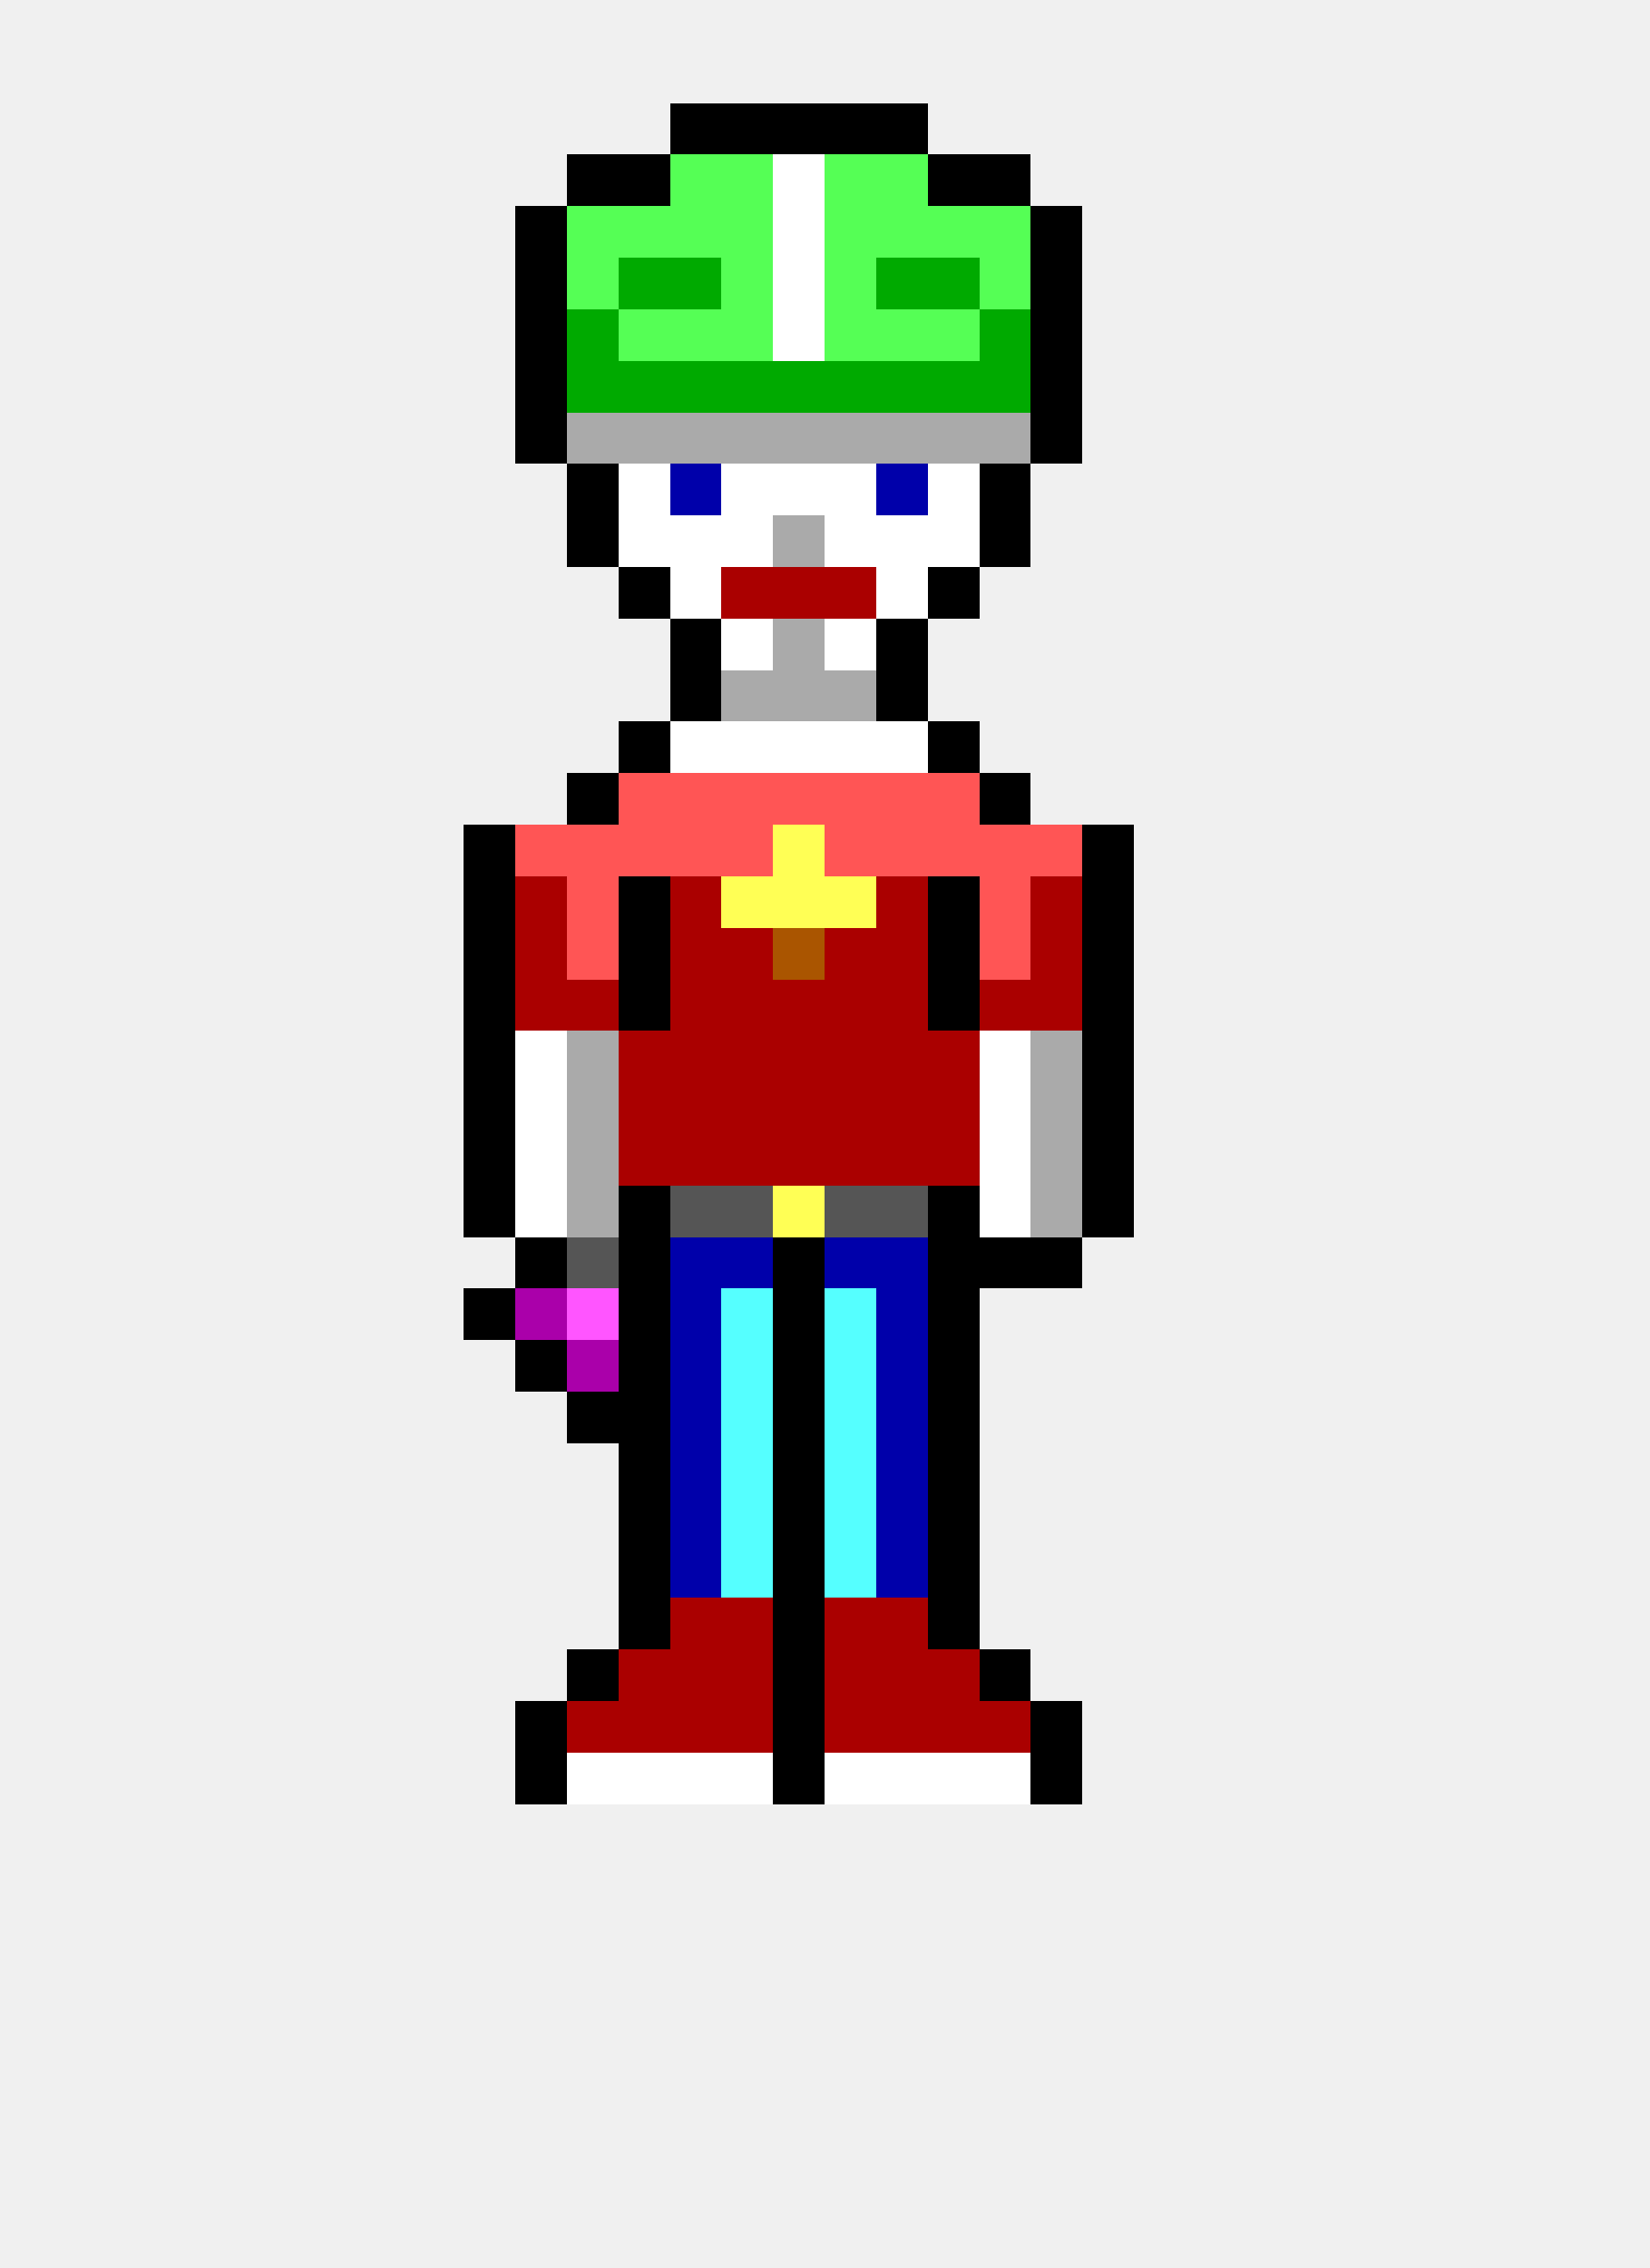
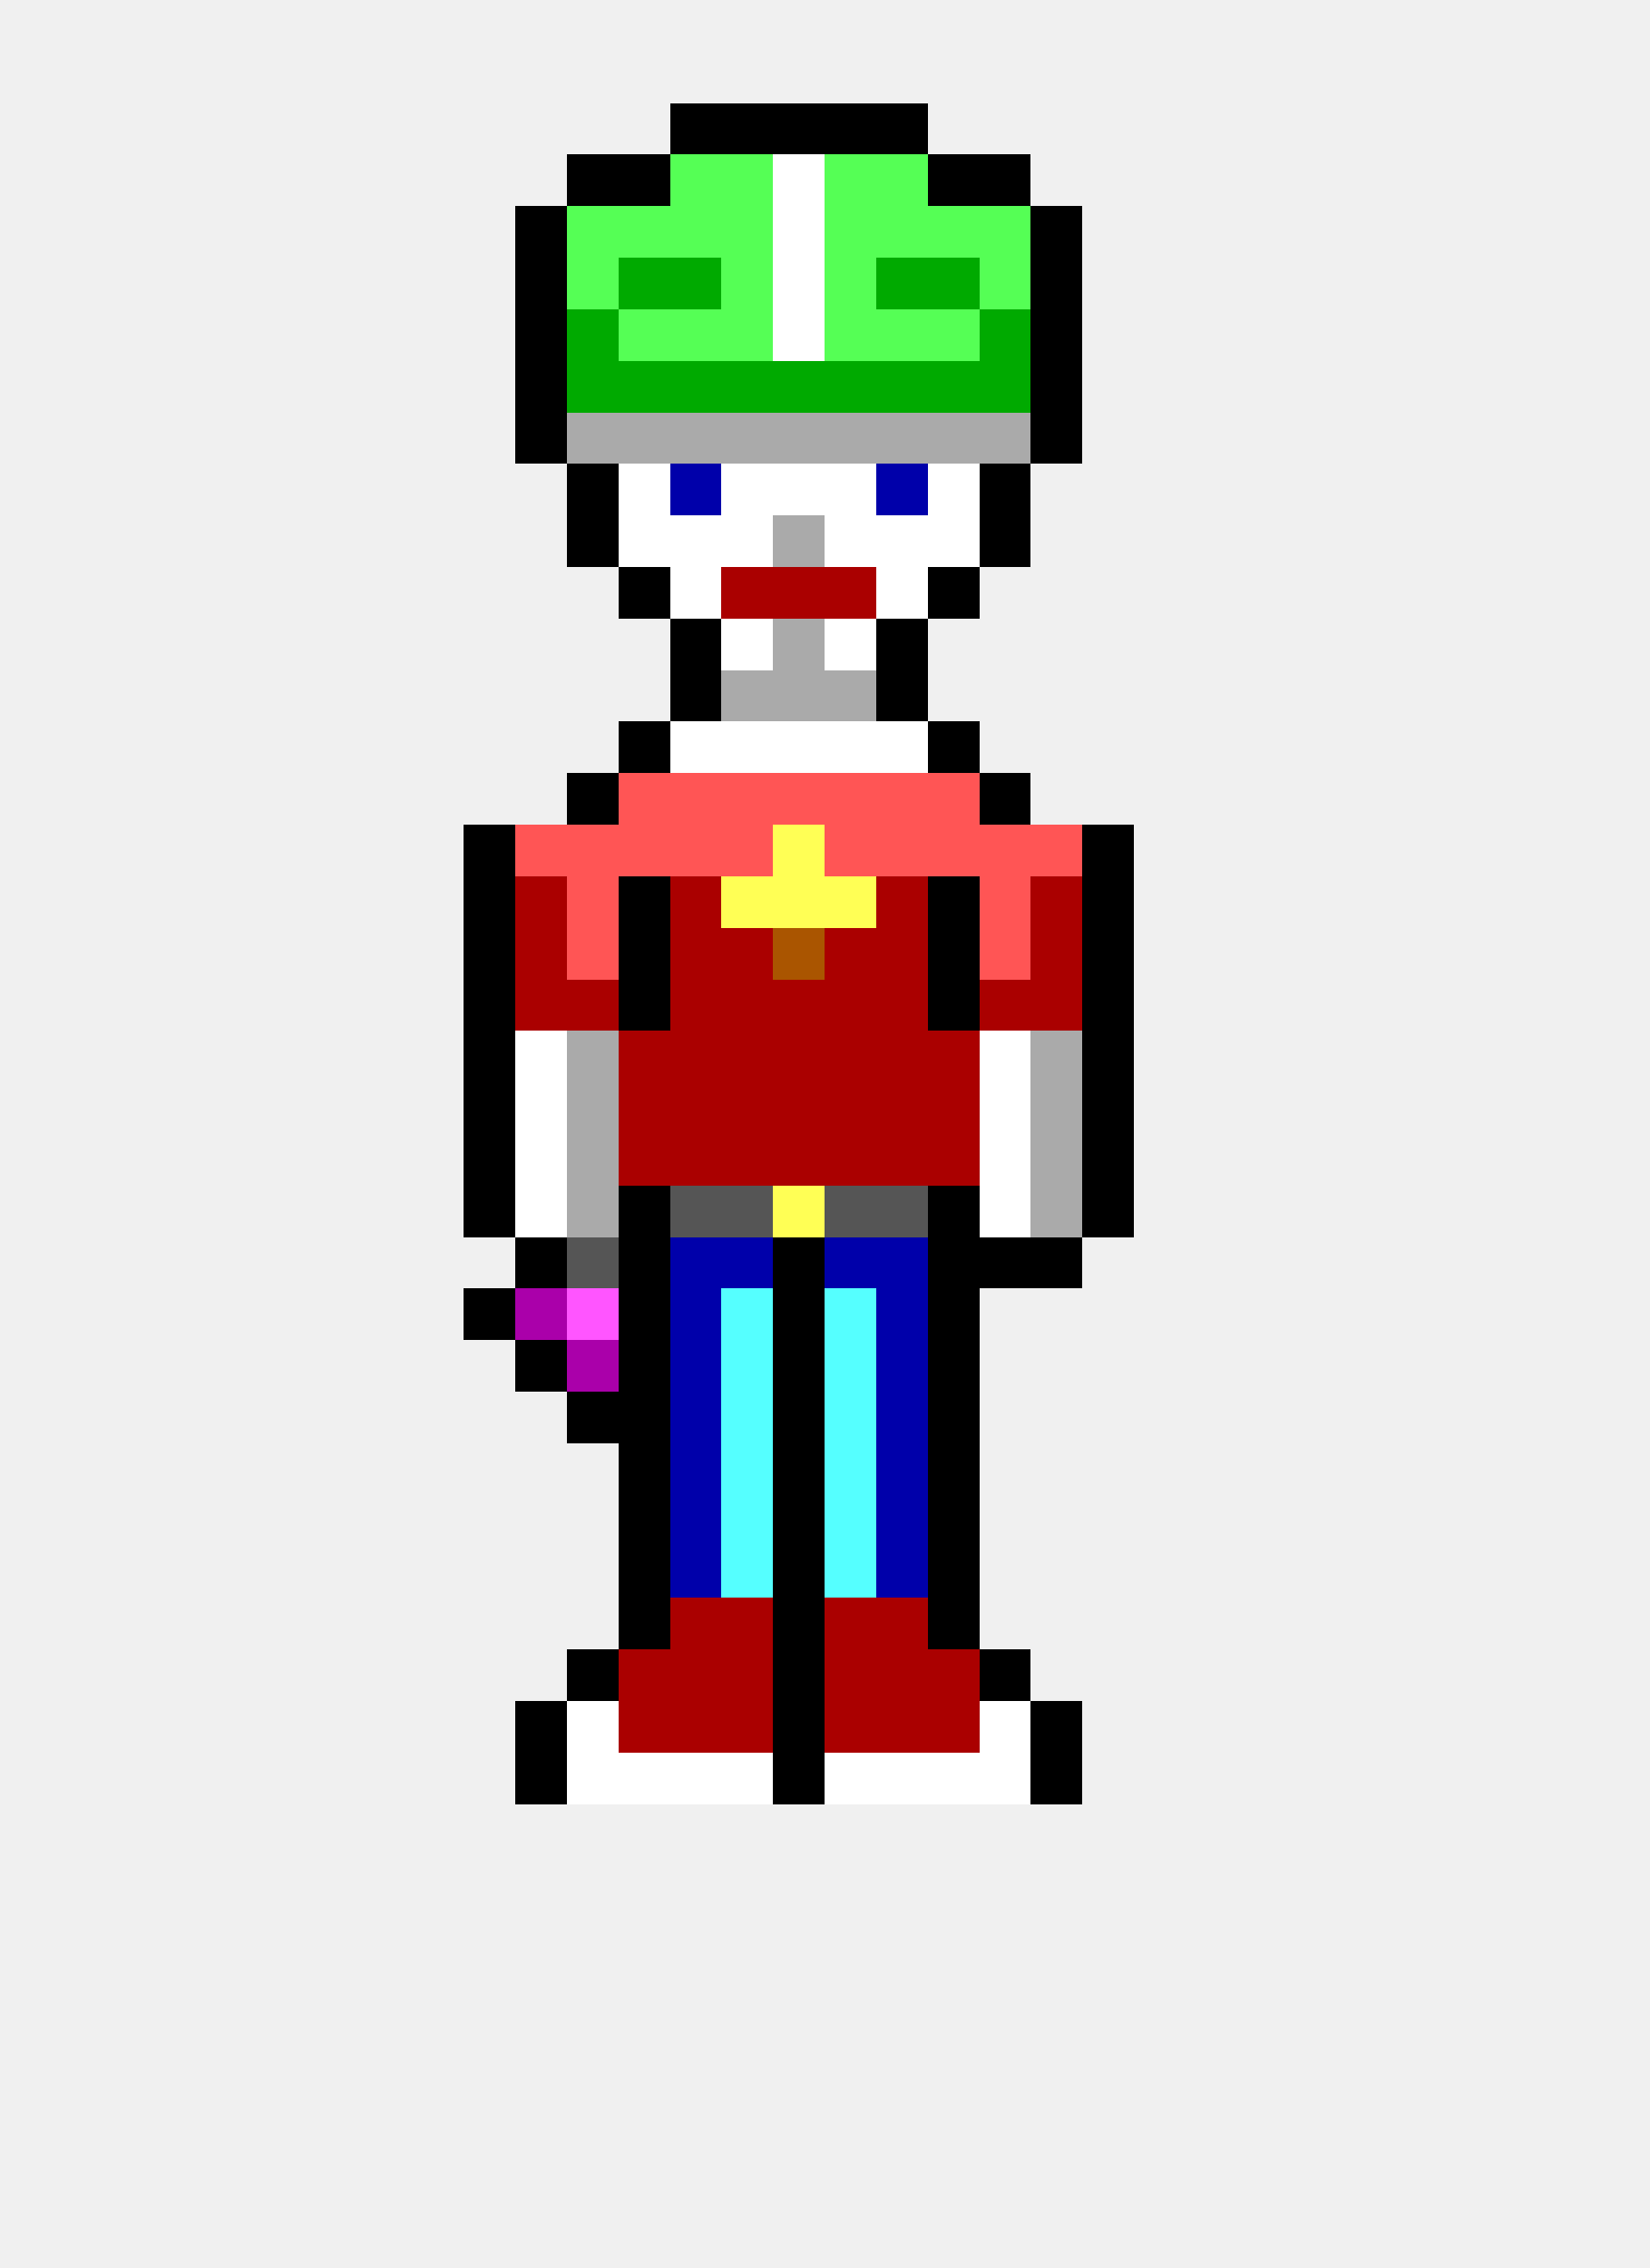
<svg xmlns="http://www.w3.org/2000/svg" width="32" height="44" viewBox="0 0 32 44" shape-rendering="crispEdges">
  <rect x="13" y="2" width="1" height="1" fill="#000000" />
  <rect x="14" y="2" width="1" height="1" fill="#000000" />
  <rect x="15" y="2" width="1" height="1" fill="#000000" />
  <rect x="16" y="2" width="1" height="1" fill="#000000" />
  <rect x="17" y="2" width="1" height="1" fill="#000000" />
  <rect x="11" y="3" width="1" height="1" fill="#000000" />
  <rect x="12" y="3" width="1" height="1" fill="#000000" />
  <rect x="13" y="3" width="1" height="1" fill="#55ff55" />
  <rect x="14" y="3" width="1" height="1" fill="#55ff55" />
  <rect x="15" y="3" width="1" height="1" fill="#ffffff" />
  <rect x="16" y="3" width="1" height="1" fill="#55ff55" />
  <rect x="17" y="3" width="1" height="1" fill="#55ff55" />
  <rect x="18" y="3" width="1" height="1" fill="#000000" />
  <rect x="19" y="3" width="1" height="1" fill="#000000" />
  <rect x="10" y="4" width="1" height="1" fill="#000000" />
  <rect x="11" y="4" width="1" height="1" fill="#55ff55" />
  <rect x="12" y="4" width="1" height="1" fill="#55ff55" />
  <rect x="13" y="4" width="1" height="1" fill="#55ff55" />
  <rect x="14" y="4" width="1" height="1" fill="#55ff55" />
  <rect x="15" y="4" width="1" height="1" fill="#ffffff" />
  <rect x="16" y="4" width="1" height="1" fill="#55ff55" />
  <rect x="17" y="4" width="1" height="1" fill="#55ff55" />
  <rect x="18" y="4" width="1" height="1" fill="#55ff55" />
  <rect x="19" y="4" width="1" height="1" fill="#55ff55" />
  <rect x="20" y="4" width="1" height="1" fill="#000000" />
  <rect x="10" y="5" width="1" height="1" fill="#000000" />
  <rect x="11" y="5" width="1" height="1" fill="#55ff55" />
  <rect x="12" y="5" width="1" height="1" fill="#00aa00" />
  <rect x="13" y="5" width="1" height="1" fill="#00aa00" />
  <rect x="14" y="5" width="1" height="1" fill="#55ff55" />
  <rect x="15" y="5" width="1" height="1" fill="#ffffff" />
  <rect x="16" y="5" width="1" height="1" fill="#55ff55" />
  <rect x="17" y="5" width="1" height="1" fill="#00aa00" />
  <rect x="18" y="5" width="1" height="1" fill="#00aa00" />
  <rect x="19" y="5" width="1" height="1" fill="#55ff55" />
  <rect x="20" y="5" width="1" height="1" fill="#000000" />
  <rect x="10" y="6" width="1" height="1" fill="#000000" />
  <rect x="11" y="6" width="1" height="1" fill="#00aa00" />
  <rect x="12" y="6" width="1" height="1" fill="#55ff55" />
  <rect x="13" y="6" width="1" height="1" fill="#55ff55" />
  <rect x="14" y="6" width="1" height="1" fill="#55ff55" />
  <rect x="15" y="6" width="1" height="1" fill="#ffffff" />
  <rect x="16" y="6" width="1" height="1" fill="#55ff55" />
  <rect x="17" y="6" width="1" height="1" fill="#55ff55" />
  <rect x="18" y="6" width="1" height="1" fill="#55ff55" />
  <rect x="19" y="6" width="1" height="1" fill="#00aa00" />
  <rect x="20" y="6" width="1" height="1" fill="#000000" />
  <rect x="10" y="7" width="1" height="1" fill="#000000" />
  <rect x="11" y="7" width="1" height="1" fill="#00aa00" />
  <rect x="12" y="7" width="1" height="1" fill="#00aa00" />
  <rect x="13" y="7" width="1" height="1" fill="#00aa00" />
  <rect x="14" y="7" width="1" height="1" fill="#00aa00" />
  <rect x="15" y="7" width="1" height="1" fill="#00aa00" />
  <rect x="16" y="7" width="1" height="1" fill="#00aa00" />
  <rect x="17" y="7" width="1" height="1" fill="#00aa00" />
  <rect x="18" y="7" width="1" height="1" fill="#00aa00" />
  <rect x="19" y="7" width="1" height="1" fill="#00aa00" />
  <rect x="20" y="7" width="1" height="1" fill="#000000" />
  <rect x="10" y="8" width="1" height="1" fill="#000000" />
  <rect x="11" y="8" width="1" height="1" fill="#aaaaaa" />
  <rect x="12" y="8" width="1" height="1" fill="#aaaaaa" />
  <rect x="13" y="8" width="1" height="1" fill="#aaaaaa" />
  <rect x="14" y="8" width="1" height="1" fill="#aaaaaa" />
  <rect x="15" y="8" width="1" height="1" fill="#aaaaaa" />
  <rect x="16" y="8" width="1" height="1" fill="#aaaaaa" />
  <rect x="17" y="8" width="1" height="1" fill="#aaaaaa" />
  <rect x="18" y="8" width="1" height="1" fill="#aaaaaa" />
  <rect x="19" y="8" width="1" height="1" fill="#aaaaaa" />
  <rect x="20" y="8" width="1" height="1" fill="#000000" />
  <rect x="11" y="9" width="1" height="1" fill="#000000" />
  <rect x="12" y="9" width="1" height="1" fill="#ffffff" />
  <rect x="13" y="9" width="1" height="1" fill="#0000aa" />
  <rect x="14" y="9" width="1" height="1" fill="#ffffff" />
  <rect x="15" y="9" width="1" height="1" fill="#ffffff" />
  <rect x="16" y="9" width="1" height="1" fill="#ffffff" />
  <rect x="17" y="9" width="1" height="1" fill="#0000aa" />
  <rect x="18" y="9" width="1" height="1" fill="#ffffff" />
  <rect x="19" y="9" width="1" height="1" fill="#000000" />
  <rect x="11" y="10" width="1" height="1" fill="#000000" />
  <rect x="12" y="10" width="1" height="1" fill="#ffffff" />
  <rect x="13" y="10" width="1" height="1" fill="#ffffff" />
  <rect x="14" y="10" width="1" height="1" fill="#ffffff" />
  <rect x="15" y="10" width="1" height="1" fill="#aaaaaa" />
  <rect x="16" y="10" width="1" height="1" fill="#ffffff" />
  <rect x="17" y="10" width="1" height="1" fill="#ffffff" />
  <rect x="18" y="10" width="1" height="1" fill="#ffffff" />
  <rect x="19" y="10" width="1" height="1" fill="#000000" />
  <rect x="12" y="11" width="1" height="1" fill="#000000" />
  <rect x="13" y="11" width="1" height="1" fill="#ffffff" />
  <rect x="14" y="11" width="1" height="1" fill="#aa0000" />
  <rect x="15" y="11" width="1" height="1" fill="#aa0000" />
  <rect x="16" y="11" width="1" height="1" fill="#aa0000" />
  <rect x="17" y="11" width="1" height="1" fill="#ffffff" />
  <rect x="18" y="11" width="1" height="1" fill="#000000" />
  <rect x="13" y="12" width="1" height="1" fill="#000000" />
  <rect x="14" y="12" width="1" height="1" fill="#ffffff" />
  <rect x="15" y="12" width="1" height="1" fill="#aaaaaa" />
  <rect x="16" y="12" width="1" height="1" fill="#ffffff" />
  <rect x="17" y="12" width="1" height="1" fill="#000000" />
  <rect x="13" y="13" width="1" height="1" fill="#000000" />
  <rect x="14" y="13" width="1" height="1" fill="#aaaaaa" />
  <rect x="15" y="13" width="1" height="1" fill="#aaaaaa" />
  <rect x="16" y="13" width="1" height="1" fill="#aaaaaa" />
  <rect x="17" y="13" width="1" height="1" fill="#000000" />
  <rect x="12" y="14" width="1" height="1" fill="#000000" />
  <rect x="13" y="14" width="1" height="1" fill="#ffffff" />
  <rect x="14" y="14" width="1" height="1" fill="#ffffff" />
  <rect x="15" y="14" width="1" height="1" fill="#ffffff" />
  <rect x="16" y="14" width="1" height="1" fill="#ffffff" />
  <rect x="17" y="14" width="1" height="1" fill="#ffffff" />
  <rect x="18" y="14" width="1" height="1" fill="#000000" />
  <rect x="11" y="15" width="1" height="1" fill="#000000" />
  <rect x="12" y="15" width="1" height="1" fill="#ff5555" />
  <rect x="13" y="15" width="1" height="1" fill="#ff5555" />
  <rect x="14" y="15" width="1" height="1" fill="#ff5555" />
  <rect x="15" y="15" width="1" height="1" fill="#ff5555" />
  <rect x="16" y="15" width="1" height="1" fill="#ff5555" />
  <rect x="17" y="15" width="1" height="1" fill="#ff5555" />
  <rect x="18" y="15" width="1" height="1" fill="#ff5555" />
  <rect x="19" y="15" width="1" height="1" fill="#000000" />
  <rect x="9" y="16" width="1" height="1" fill="#000000" />
  <rect x="10" y="16" width="1" height="1" fill="#ff5555" />
  <rect x="11" y="16" width="1" height="1" fill="#ff5555" />
  <rect x="12" y="16" width="1" height="1" fill="#ff5555" />
  <rect x="13" y="16" width="1" height="1" fill="#ff5555" />
  <rect x="14" y="16" width="1" height="1" fill="#ff5555" />
  <rect x="15" y="16" width="1" height="1" fill="#ffff55" />
  <rect x="16" y="16" width="1" height="1" fill="#ff5555" />
  <rect x="17" y="16" width="1" height="1" fill="#ff5555" />
  <rect x="18" y="16" width="1" height="1" fill="#ff5555" />
  <rect x="19" y="16" width="1" height="1" fill="#ff5555" />
  <rect x="20" y="16" width="1" height="1" fill="#ff5555" />
  <rect x="21" y="16" width="1" height="1" fill="#000000" />
  <rect x="9" y="17" width="1" height="1" fill="#000000" />
  <rect x="10" y="17" width="1" height="1" fill="#aa0000" />
  <rect x="11" y="17" width="1" height="1" fill="#ff5555" />
  <rect x="12" y="17" width="1" height="1" fill="#000000" />
  <rect x="13" y="17" width="1" height="1" fill="#aa0000" />
  <rect x="14" y="17" width="1" height="1" fill="#ffff55" />
  <rect x="15" y="17" width="1" height="1" fill="#ffff55" />
  <rect x="16" y="17" width="1" height="1" fill="#ffff55" />
  <rect x="17" y="17" width="1" height="1" fill="#aa0000" />
  <rect x="18" y="17" width="1" height="1" fill="#000000" />
  <rect x="19" y="17" width="1" height="1" fill="#ff5555" />
  <rect x="20" y="17" width="1" height="1" fill="#aa0000" />
  <rect x="21" y="17" width="1" height="1" fill="#000000" />
  <rect x="9" y="18" width="1" height="1" fill="#000000" />
  <rect x="10" y="18" width="1" height="1" fill="#aa0000" />
  <rect x="11" y="18" width="1" height="1" fill="#ff5555" />
  <rect x="12" y="18" width="1" height="1" fill="#000000" />
  <rect x="13" y="18" width="1" height="1" fill="#aa0000" />
  <rect x="14" y="18" width="1" height="1" fill="#aa0000" />
  <rect x="15" y="18" width="1" height="1" fill="#aa5500" />
  <rect x="16" y="18" width="1" height="1" fill="#aa0000" />
  <rect x="17" y="18" width="1" height="1" fill="#aa0000" />
  <rect x="18" y="18" width="1" height="1" fill="#000000" />
  <rect x="19" y="18" width="1" height="1" fill="#ff5555" />
  <rect x="20" y="18" width="1" height="1" fill="#aa0000" />
  <rect x="21" y="18" width="1" height="1" fill="#000000" />
  <rect x="9" y="19" width="1" height="1" fill="#000000" />
  <rect x="10" y="19" width="1" height="1" fill="#aa0000" />
  <rect x="11" y="19" width="1" height="1" fill="#aa0000" />
  <rect x="12" y="19" width="1" height="1" fill="#000000" />
  <rect x="13" y="19" width="1" height="1" fill="#aa0000" />
  <rect x="14" y="19" width="1" height="1" fill="#aa0000" />
  <rect x="15" y="19" width="1" height="1" fill="#aa0000" />
  <rect x="16" y="19" width="1" height="1" fill="#aa0000" />
  <rect x="17" y="19" width="1" height="1" fill="#aa0000" />
  <rect x="18" y="19" width="1" height="1" fill="#000000" />
  <rect x="19" y="19" width="1" height="1" fill="#aa0000" />
  <rect x="20" y="19" width="1" height="1" fill="#aa0000" />
  <rect x="21" y="19" width="1" height="1" fill="#000000" />
  <rect x="9" y="20" width="1" height="1" fill="#000000" />
  <rect x="10" y="20" width="1" height="1" fill="#ffffff" />
  <rect x="11" y="20" width="1" height="1" fill="#aaaaaa" />
  <rect x="12" y="20" width="1" height="1" fill="#aa0000" />
  <rect x="13" y="20" width="1" height="1" fill="#aa0000" />
  <rect x="14" y="20" width="1" height="1" fill="#aa0000" />
  <rect x="15" y="20" width="1" height="1" fill="#aa0000" />
  <rect x="16" y="20" width="1" height="1" fill="#aa0000" />
  <rect x="17" y="20" width="1" height="1" fill="#aa0000" />
  <rect x="18" y="20" width="1" height="1" fill="#aa0000" />
  <rect x="19" y="20" width="1" height="1" fill="#ffffff" />
  <rect x="20" y="20" width="1" height="1" fill="#aaaaaa" />
  <rect x="21" y="20" width="1" height="1" fill="#000000" />
  <rect x="9" y="21" width="1" height="1" fill="#000000" />
  <rect x="10" y="21" width="1" height="1" fill="#ffffff" />
  <rect x="11" y="21" width="1" height="1" fill="#aaaaaa" />
  <rect x="12" y="21" width="1" height="1" fill="#aa0000" />
  <rect x="13" y="21" width="1" height="1" fill="#aa0000" />
  <rect x="14" y="21" width="1" height="1" fill="#aa0000" />
  <rect x="15" y="21" width="1" height="1" fill="#aa0000" />
  <rect x="16" y="21" width="1" height="1" fill="#aa0000" />
  <rect x="17" y="21" width="1" height="1" fill="#aa0000" />
  <rect x="18" y="21" width="1" height="1" fill="#aa0000" />
  <rect x="19" y="21" width="1" height="1" fill="#ffffff" />
  <rect x="20" y="21" width="1" height="1" fill="#aaaaaa" />
  <rect x="21" y="21" width="1" height="1" fill="#000000" />
  <rect x="9" y="22" width="1" height="1" fill="#000000" />
  <rect x="10" y="22" width="1" height="1" fill="#ffffff" />
  <rect x="11" y="22" width="1" height="1" fill="#aaaaaa" />
  <rect x="12" y="22" width="1" height="1" fill="#aa0000" />
  <rect x="13" y="22" width="1" height="1" fill="#aa0000" />
  <rect x="14" y="22" width="1" height="1" fill="#aa0000" />
  <rect x="15" y="22" width="1" height="1" fill="#aa0000" />
  <rect x="16" y="22" width="1" height="1" fill="#aa0000" />
  <rect x="17" y="22" width="1" height="1" fill="#aa0000" />
  <rect x="18" y="22" width="1" height="1" fill="#aa0000" />
  <rect x="19" y="22" width="1" height="1" fill="#ffffff" />
  <rect x="20" y="22" width="1" height="1" fill="#aaaaaa" />
  <rect x="21" y="22" width="1" height="1" fill="#000000" />
  <rect x="9" y="23" width="1" height="1" fill="#000000" />
  <rect x="10" y="23" width="1" height="1" fill="#ffffff" />
  <rect x="11" y="23" width="1" height="1" fill="#aaaaaa" />
  <rect x="12" y="23" width="1" height="1" fill="#000000" />
  <rect x="13" y="23" width="1" height="1" fill="#555555" />
  <rect x="14" y="23" width="1" height="1" fill="#555555" />
  <rect x="15" y="23" width="1" height="1" fill="#ffff55" />
  <rect x="16" y="23" width="1" height="1" fill="#555555" />
  <rect x="17" y="23" width="1" height="1" fill="#555555" />
  <rect x="18" y="23" width="1" height="1" fill="#000000" />
  <rect x="19" y="23" width="1" height="1" fill="#ffffff" />
  <rect x="20" y="23" width="1" height="1" fill="#aaaaaa" />
  <rect x="21" y="23" width="1" height="1" fill="#000000" />
  <rect x="10" y="24" width="1" height="1" fill="#000000" />
  <rect x="11" y="24" width="1" height="1" fill="#555555" />
  <rect x="12" y="24" width="1" height="1" fill="#000000" />
  <rect x="13" y="24" width="1" height="1" fill="#0000aa" />
  <rect x="14" y="24" width="1" height="1" fill="#0000aa" />
  <rect x="15" y="24" width="1" height="1" fill="#000000" />
  <rect x="16" y="24" width="1" height="1" fill="#0000aa" />
  <rect x="17" y="24" width="1" height="1" fill="#0000aa" />
  <rect x="18" y="24" width="1" height="1" fill="#000000" />
  <rect x="19" y="24" width="1" height="1" fill="#000000" />
  <rect x="20" y="24" width="1" height="1" fill="#000000" />
  <rect x="9" y="25" width="1" height="1" fill="#000000" />
  <rect x="10" y="25" width="1" height="1" fill="#aa00aa" />
  <rect x="11" y="25" width="1" height="1" fill="#ff55ff" />
  <rect x="12" y="25" width="1" height="1" fill="#000000" />
  <rect x="13" y="25" width="1" height="1" fill="#0000aa" />
  <rect x="14" y="25" width="1" height="1" fill="#55ffff" />
  <rect x="15" y="25" width="1" height="1" fill="#000000" />
  <rect x="16" y="25" width="1" height="1" fill="#55ffff" />
  <rect x="17" y="25" width="1" height="1" fill="#0000aa" />
  <rect x="18" y="25" width="1" height="1" fill="#000000" />
  <rect x="10" y="26" width="1" height="1" fill="#000000" />
  <rect x="11" y="26" width="1" height="1" fill="#aa00aa" />
  <rect x="12" y="26" width="1" height="1" fill="#000000" />
  <rect x="13" y="26" width="1" height="1" fill="#0000aa" />
  <rect x="14" y="26" width="1" height="1" fill="#55ffff" />
  <rect x="15" y="26" width="1" height="1" fill="#000000" />
  <rect x="16" y="26" width="1" height="1" fill="#55ffff" />
  <rect x="17" y="26" width="1" height="1" fill="#0000aa" />
  <rect x="18" y="26" width="1" height="1" fill="#000000" />
  <rect x="11" y="27" width="1" height="1" fill="#000000" />
  <rect x="12" y="27" width="1" height="1" fill="#000000" />
  <rect x="13" y="27" width="1" height="1" fill="#0000aa" />
  <rect x="14" y="27" width="1" height="1" fill="#55ffff" />
  <rect x="15" y="27" width="1" height="1" fill="#000000" />
  <rect x="16" y="27" width="1" height="1" fill="#55ffff" />
  <rect x="17" y="27" width="1" height="1" fill="#0000aa" />
  <rect x="18" y="27" width="1" height="1" fill="#000000" />
  <rect x="12" y="28" width="1" height="1" fill="#000000" />
  <rect x="13" y="28" width="1" height="1" fill="#0000aa" />
  <rect x="14" y="28" width="1" height="1" fill="#55ffff" />
  <rect x="15" y="28" width="1" height="1" fill="#000000" />
  <rect x="16" y="28" width="1" height="1" fill="#55ffff" />
  <rect x="17" y="28" width="1" height="1" fill="#0000aa" />
  <rect x="18" y="28" width="1" height="1" fill="#000000" />
  <rect x="12" y="29" width="1" height="1" fill="#000000" />
  <rect x="13" y="29" width="1" height="1" fill="#0000aa" />
  <rect x="14" y="29" width="1" height="1" fill="#55ffff" />
  <rect x="15" y="29" width="1" height="1" fill="#000000" />
  <rect x="16" y="29" width="1" height="1" fill="#55ffff" />
  <rect x="17" y="29" width="1" height="1" fill="#0000aa" />
  <rect x="18" y="29" width="1" height="1" fill="#000000" />
  <rect x="12" y="30" width="1" height="1" fill="#000000" />
  <rect x="13" y="30" width="1" height="1" fill="#0000aa" />
  <rect x="14" y="30" width="1" height="1" fill="#55ffff" />
  <rect x="15" y="30" width="1" height="1" fill="#000000" />
  <rect x="16" y="30" width="1" height="1" fill="#55ffff" />
  <rect x="17" y="30" width="1" height="1" fill="#0000aa" />
  <rect x="18" y="30" width="1" height="1" fill="#000000" />
  <rect x="12" y="31" width="1" height="1" fill="#000000" />
  <rect x="13" y="31" width="1" height="1" fill="#aa0000" />
  <rect x="14" y="31" width="1" height="1" fill="#aa0000" />
  <rect x="15" y="31" width="1" height="1" fill="#000000" />
  <rect x="16" y="31" width="1" height="1" fill="#aa0000" />
  <rect x="17" y="31" width="1" height="1" fill="#aa0000" />
  <rect x="18" y="31" width="1" height="1" fill="#000000" />
  <rect x="11" y="32" width="1" height="1" fill="#000000" />
  <rect x="12" y="32" width="1" height="1" fill="#aa0000" />
  <rect x="13" y="32" width="1" height="1" fill="#aa0000" />
  <rect x="14" y="32" width="1" height="1" fill="#aa0000" />
  <rect x="15" y="32" width="1" height="1" fill="#000000" />
  <rect x="16" y="32" width="1" height="1" fill="#aa0000" />
  <rect x="17" y="32" width="1" height="1" fill="#aa0000" />
  <rect x="18" y="32" width="1" height="1" fill="#aa0000" />
  <rect x="19" y="32" width="1" height="1" fill="#000000" />
  <rect x="10" y="33" width="1" height="1" fill="#000000" />
-   <rect x="11" y="33" width="1" height="1" fill="#aa0000" />
+   <rect x="11" y="33" width="1" height="1" fill="#ffffff" />
  <rect x="12" y="33" width="1" height="1" fill="#aa0000" />
  <rect x="13" y="33" width="1" height="1" fill="#aa0000" />
  <rect x="14" y="33" width="1" height="1" fill="#aa0000" />
  <rect x="15" y="33" width="1" height="1" fill="#000000" />
  <rect x="16" y="33" width="1" height="1" fill="#aa0000" />
  <rect x="17" y="33" width="1" height="1" fill="#aa0000" />
  <rect x="18" y="33" width="1" height="1" fill="#aa0000" />
-   <rect x="19" y="33" width="1" height="1" fill="#aa0000" />
+   <rect x="19" y="33" width="1" height="1" fill="#ffffff" />
  <rect x="20" y="33" width="1" height="1" fill="#000000" />
  <rect x="10" y="34" width="1" height="1" fill="#000000" />
  <rect x="11" y="34" width="1" height="1" fill="#ffffff" />
  <rect x="12" y="34" width="1" height="1" fill="#ffffff" />
  <rect x="13" y="34" width="1" height="1" fill="#ffffff" />
  <rect x="14" y="34" width="1" height="1" fill="#ffffff" />
  <rect x="15" y="34" width="1" height="1" fill="#000000" />
  <rect x="16" y="34" width="1" height="1" fill="#ffffff" />
  <rect x="17" y="34" width="1" height="1" fill="#ffffff" />
  <rect x="18" y="34" width="1" height="1" fill="#ffffff" />
  <rect x="19" y="34" width="1" height="1" fill="#ffffff" />
  <rect x="20" y="34" width="1" height="1" fill="#000000" />
</svg>
